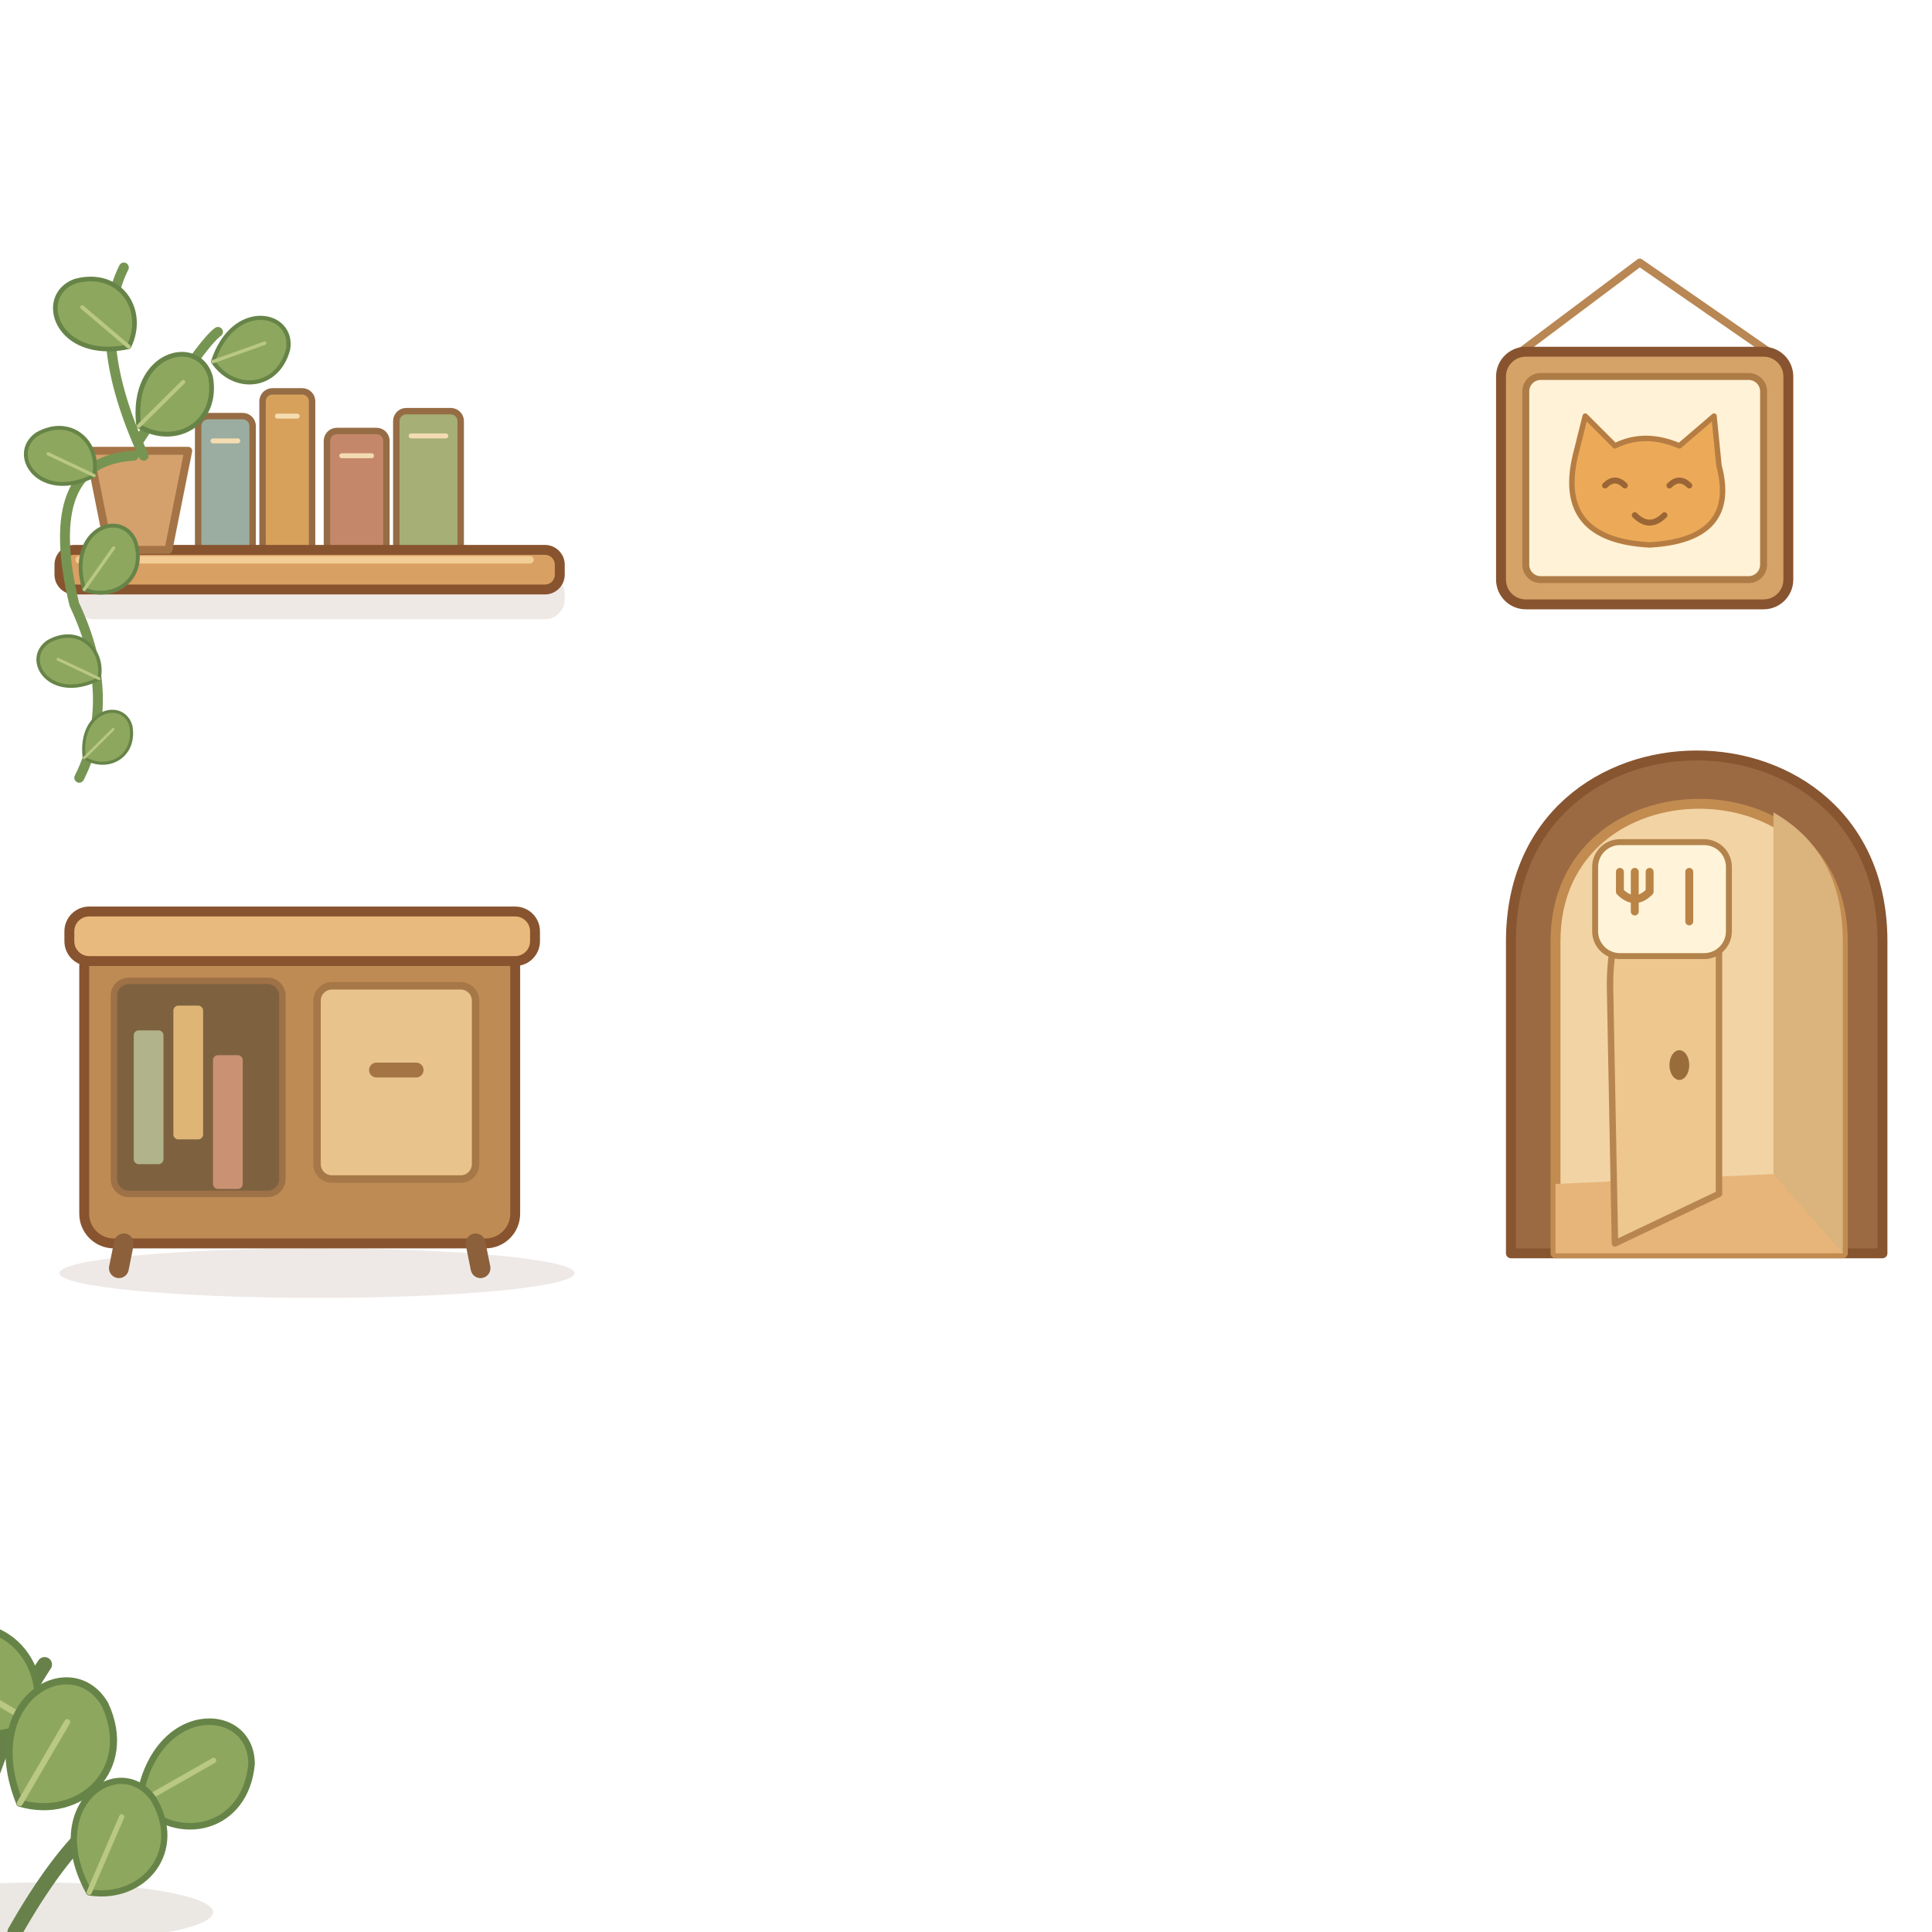
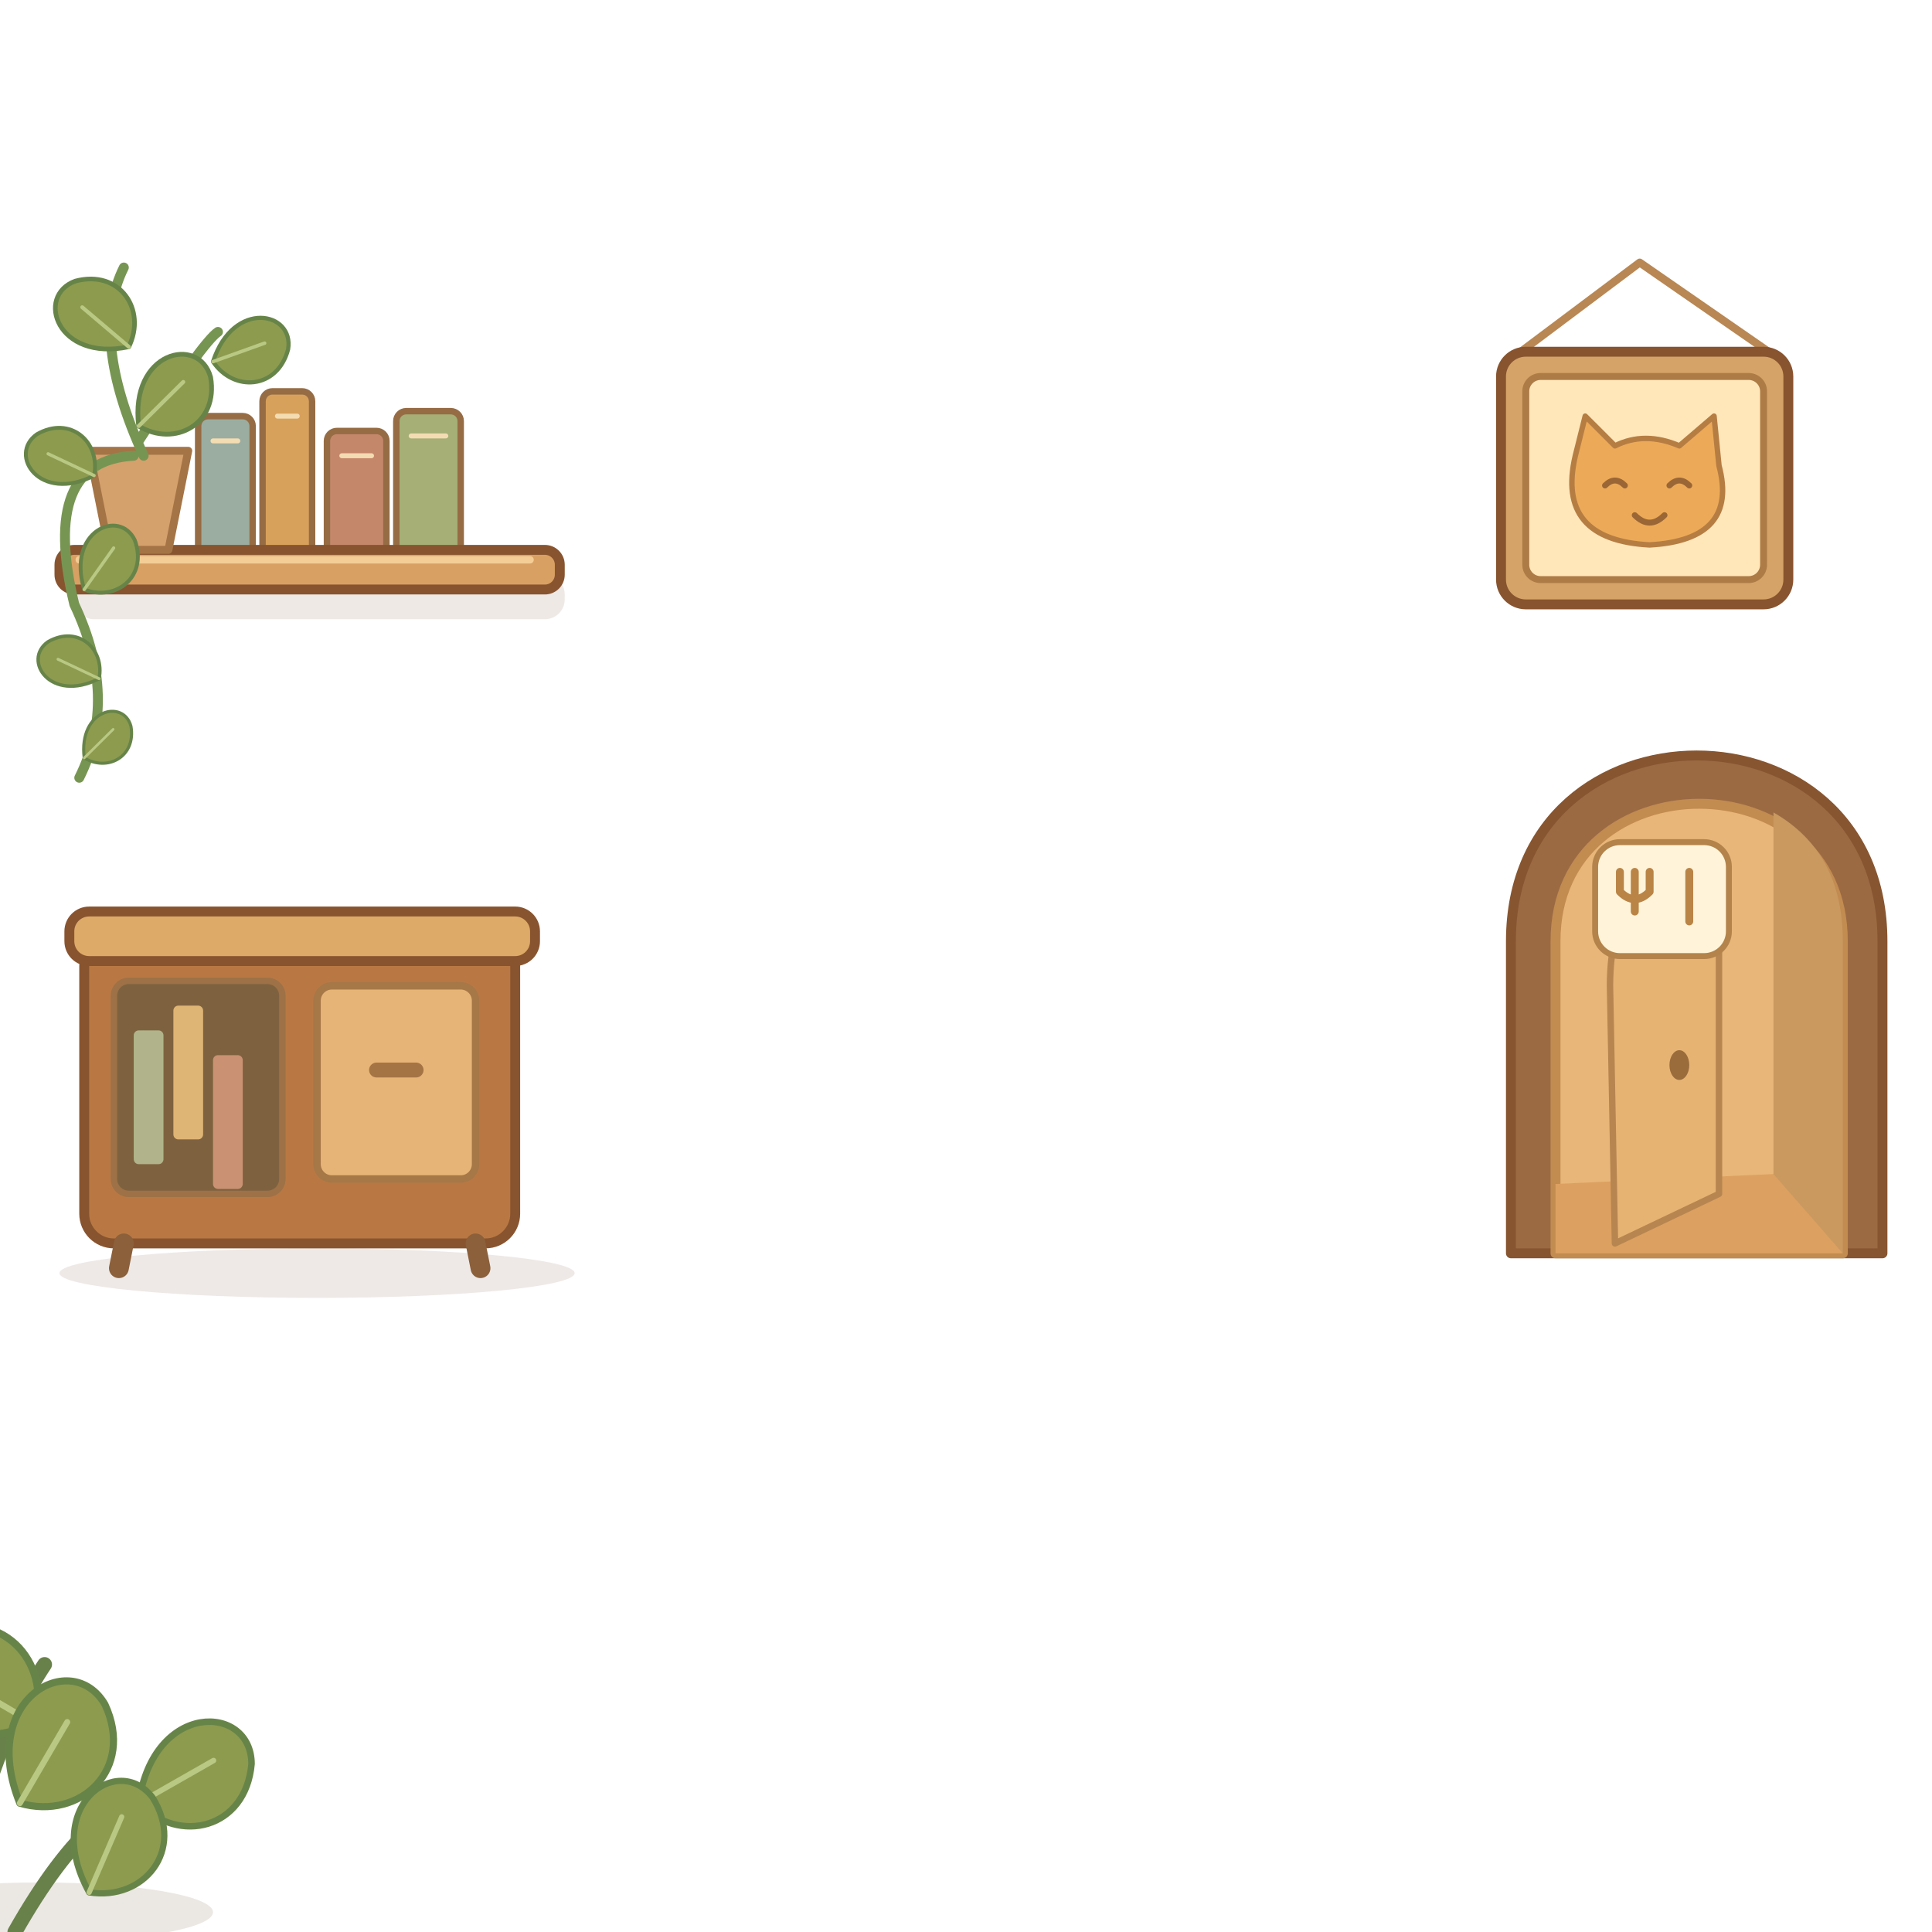
<svg xmlns="http://www.w3.org/2000/svg" width="390" height="390" viewBox="0 0 390 390">
  <g stroke-linecap="round" stroke-linejoin="round">
    <g opacity="0.12">
      <rect x="15" y="116" width="99" height="9" rx="4" fill="#74472B" stroke="none" stroke-width="2" />
    </g>
    <rect x="40" y="84" width="11" height="29" rx="2" fill="#9BADA0" stroke="#966C45" stroke-width="1.3" />
    <path d="M43 89 L48 89" fill="none" stroke="#F4DCB2" stroke-width="1" />
    <rect x="53" y="79" width="10" height="34" rx="2" fill="#D8A15B" stroke="#966C45" stroke-width="1.3" />
    <path d="M56 84 L60 84" fill="none" stroke="#F4DCB2" stroke-width="1" />
    <rect x="66" y="87" width="12" height="26" rx="2" fill="#C5876A" stroke="#966C45" stroke-width="1.3" />
    <path d="M69 92 L75 92" fill="none" stroke="#F4DCB2" stroke-width="1" />
    <rect x="80" y="83" width="13" height="30" rx="2" fill="#A5AF76" stroke="#966C45" stroke-width="1.3" />
    <path d="M83 88 L90 88" fill="none" stroke="#F4DCB2" stroke-width="1" />
    <rect x="12" y="111" width="101" height="8" rx="3" fill="#D9A063" stroke="#88542F" stroke-width="2" />
    <path d="M16 113 L107 113" fill="none" stroke="#F3CD95" stroke-width="1.5" />
    <path d="M18 91 L38 91 L34 111 L22 111 Z" fill="#D4A16C" stroke="#A47446" stroke-width="1.6" />
    <path d="M29 92 Q18 68 25 54 M28 89 Q41 69 44 67 M27 92 Q8 93 15 122 Q24 141 16 157" fill="none" stroke="#779552" stroke-width="2" />
    <g transform="translate(26 70) rotate(-15) scale(0.78)">
-       <path d="M0 0 C-19 -1 -20 -19 -9 -20 C3 -20 7 -8 0 0 Z" fill="#8EA75E" stroke="#678448" stroke-width="1.2" />
+       <path d="M0 0 C-19 -1 -20 -19 -9 -20 C3 -20 7 -8 0 0 Z" fill="#8D9B4F" stroke="#678448" stroke-width="1.2" />
      <path d="M0 0 L-9 -13" fill="none" stroke="#B9C883" stroke-width="1" />
    </g>
    <g transform="translate(28 86) rotate(80) scale(0.8)">
-       <path d="M0 0 C-19 -1 -20 -19 -9 -20 C3 -20 7 -8 0 0 Z" fill="#8EA75E" stroke="#678448" stroke-width="1.2" />
+       <path d="M0 0 C-19 -1 -20 -19 -9 -20 C3 -20 7 -8 0 0 Z" fill="#8D9B4F" stroke="#678448" stroke-width="1.2" />
      <path d="M0 0 L-9 -13" fill="none" stroke="#B9C883" stroke-width="1" />
    </g>
    <g transform="translate(43 73) rotate(105) scale(0.7)">
-       <path d="M0 0 C-19 -1 -20 -19 -9 -20 C3 -20 7 -8 0 0 Z" fill="#8EA75E" stroke="#678448" stroke-width="1.2" />
+       <path d="M0 0 C-19 -1 -20 -19 -9 -20 C3 -20 7 -8 0 0 Z" fill="#8D9B4F" stroke="#678448" stroke-width="1.2" />
      <path d="M0 0 L-9 -13" fill="none" stroke="#B9C883" stroke-width="1" />
    </g>
    <g transform="translate(19 96) rotate(-30) scale(0.65)">
-       <path d="M0 0 C-19 -1 -20 -19 -9 -20 C3 -20 7 -8 0 0 Z" fill="#8EA75E" stroke="#678448" stroke-width="1.2" />
+       <path d="M0 0 C-19 -1 -20 -19 -9 -20 C3 -20 7 -8 0 0 Z" fill="#8D9B4F" stroke="#678448" stroke-width="1.2" />
      <path d="M0 0 L-9 -13" fill="none" stroke="#B9C883" stroke-width="1" />
    </g>
    <g transform="translate(17 119) rotate(70) scale(0.65)">
-       <path d="M0 0 C-19 -1 -20 -19 -9 -20 C3 -20 7 -8 0 0 Z" fill="#8EA75E" stroke="#678448" stroke-width="1.2" />
+       <path d="M0 0 C-19 -1 -20 -19 -9 -20 C3 -20 7 -8 0 0 Z" fill="#8D9B4F" stroke="#678448" stroke-width="1.2" />
      <path d="M0 0 L-9 -13" fill="none" stroke="#B9C883" stroke-width="1" />
    </g>
    <g transform="translate(20 137) rotate(-30) scale(0.58)">
-       <path d="M0 0 C-19 -1 -20 -19 -9 -20 C3 -20 7 -8 0 0 Z" fill="#8EA75E" stroke="#678448" stroke-width="1.2" />
+       <path d="M0 0 C-19 -1 -20 -19 -9 -20 C3 -20 7 -8 0 0 Z" fill="#8D9B4F" stroke="#678448" stroke-width="1.2" />
      <path d="M0 0 L-9 -13" fill="none" stroke="#B9C883" stroke-width="1" />
    </g>
    <g transform="translate(17 153) rotate(80) scale(0.52)">
-       <path d="M0 0 C-19 -1 -20 -19 -9 -20 C3 -20 7 -8 0 0 Z" fill="#8EA75E" stroke="#678448" stroke-width="1.2" />
+       <path d="M0 0 C-19 -1 -20 -19 -9 -20 C3 -20 7 -8 0 0 Z" fill="#8D9B4F" stroke="#678448" stroke-width="1.2" />
      <path d="M0 0 L-9 -13" fill="none" stroke="#B9C883" stroke-width="1" />
    </g>
    <g opacity="0.12">
      <ellipse cx="64" cy="257" rx="52" ry="5" fill="#6C4529" stroke="none" stroke-width="1" />
    </g>
-     <rect x="17" y="189" width="87" height="62" rx="6" fill="#BE8B54" stroke="#88542F" stroke-width="2" />
-     <rect x="14" y="184" width="94" height="10" rx="4" fill="#E9BA7D" stroke="#88542F" stroke-width="2" />
+     <rect x="17" y="189" width="87" height="62" rx="6" fill="#B97843" stroke="#88542F" stroke-width="2" />
+     <rect x="14" y="184" width="94" height="10" rx="4" fill="#DEAA68" stroke="#88542F" stroke-width="2" />
    <rect x="23" y="198" width="34" height="43" rx="3" fill="#7E6240" stroke="#9E7146" stroke-width="1.3" />
    <rect x="27" y="208" width="6" height="27" rx="1" fill="#B1B48A" stroke="none" stroke-width="2" />
    <rect x="35" y="203" width="6" height="27" rx="1" fill="#DFB575" stroke="none" stroke-width="2" />
    <rect x="43" y="213" width="6" height="27" rx="1" fill="#CA9273" stroke="none" stroke-width="2" />
-     <rect x="64" y="199" width="32" height="39" rx="3" fill="#E8C38C" stroke="#A67747" stroke-width="1.5" />
+     <rect x="64" y="199" width="32" height="39" rx="3" fill="#E6B476" stroke="#A67747" stroke-width="1.5" />
    <path d="M76 216 L84 216" fill="none" stroke="#A57445" stroke-width="3" />
    <path d="M25 251 L24 256 M96 251 L97 256" fill="none" stroke="#8B603B" stroke-width="4" />
    <path d="M307 71 L331 53 L357 71" fill="none" stroke="#B88754" stroke-width="1.6" />
    <rect x="303" y="71" width="58" height="51" rx="5" fill="#D5A367" stroke="#88542F" stroke-width="2" />
-     <rect x="308" y="76" width="48" height="41" rx="3" fill="#FFF2D6" stroke="#AD7B46" stroke-width="1.4" />
+     <rect x="308" y="76" width="48" height="41" rx="3" fill="#FFE7BA" stroke="#AD7B46" stroke-width="1.4" />
    <path d="M318 92 L320 84 L326 90 Q332 87 339 90 L346 84 L347 94 Q351 109 333 110 Q314 109 318 92 Z" fill="#ECAA58" stroke="#B67D43" stroke-width="1.1" />
    <path d="M324 98 Q326 96 328 98 M337 98 Q339 96 341 98 M330 104 Q333 107 336 104" fill="none" stroke="#9B6635" stroke-width="1.2" />
    <path d="M305 253 L305 190 C305 140 380 140 380 190 L380 253 Z" fill="#9B6A43" stroke="#875530" stroke-width="2" />
-     <path d="M314 253 L314 190 C314 153 372 153 372 190 L372 253 Z" fill="#F2D3A4" stroke="#C28B50" stroke-width="2" />
-     <path d="M358 164 Q372 172 372 190 L372 253 L358 242 Z" fill="#DBB37D" stroke="none" stroke-width="2" />
-     <path d="M314 239 L358 237 L372 253 L314 253 Z" fill="#E7B579" stroke="none" stroke-width="2" />
-     <path d="M326 251 L325 199 Q325 174 347 172 L347 241 Z" fill="#EDC78E" stroke="#B78550" stroke-width="1.3" />
+     <path d="M314 253 L314 190 C314 153 372 153 372 190 L372 253 Z" fill="#E8B678" stroke="#C28B50" stroke-width="2" />
+     <path d="M358 164 Q372 172 372 190 L372 253 L358 242 Z" fill="#C99960" stroke="none" stroke-width="2" />
+     <path d="M314 239 L358 237 L372 253 L314 253 Z" fill="#DCA060" stroke="none" stroke-width="2" />
+     <path d="M326 251 L325 199 Q325 174 347 172 L347 241 Z" fill="#E6B373" stroke="#B78550" stroke-width="1.3" />
    <ellipse cx="339" cy="215" rx="2" ry="3" fill="#9A6C3C" stroke="none" stroke-width="1" />
    <rect x="322" y="170" width="27" height="23" rx="5" fill="#FFF4D9" stroke="#B3834B" stroke-width="1.2" />
    <path d="M330 176 L330 184 M327 176 L327 180 Q330 183 333 180 L333 176 M341 176 L341 186" fill="none" stroke="#BA8447" stroke-width="1.6" />
    <g opacity="0.14">
      <ellipse cx="8" cy="386" rx="35" ry="6" fill="#6D5536" stroke="none" stroke-width="1" />
    </g>
    <path d="M-10 390 Q-3 354 9 336 M3 390 Q20 360 35 362" fill="none" stroke="#68814B" stroke-width="3" />
    <g transform="translate(7 348) rotate(-25) scale(1.25)">
-       <path d="M0 0 C-19 -1 -20 -19 -9 -20 C3 -20 7 -8 0 0 Z" fill="#8EA75E" stroke="#678448" stroke-width="1.2" />
+       <path d="M0 0 C-19 -1 -20 -19 -9 -20 C3 -20 7 -8 0 0 Z" fill="#8D9B4F" stroke="#678448" stroke-width="1.2" />
      <path d="M0 0 L-9 -13" fill="none" stroke="#B9C883" stroke-width="1" />
    </g>
    <g transform="translate(4 364) rotate(65) scale(1.2)">
-       <path d="M0 0 C-19 -1 -20 -19 -9 -20 C3 -20 7 -8 0 0 Z" fill="#8EA75E" stroke="#678448" stroke-width="1.2" />
+       <path d="M0 0 C-19 -1 -20 -19 -9 -20 C3 -20 7 -8 0 0 Z" fill="#8D9B4F" stroke="#678448" stroke-width="1.2" />
      <path d="M0 0 L-9 -13" fill="none" stroke="#B9C883" stroke-width="1" />
    </g>
    <g transform="translate(28 364) rotate(95) scale(1.1)">
-       <path d="M0 0 C-19 -1 -20 -19 -9 -20 C3 -20 7 -8 0 0 Z" fill="#8EA75E" stroke="#678448" stroke-width="1.2" />
+       <path d="M0 0 C-19 -1 -20 -19 -9 -20 C3 -20 7 -8 0 0 Z" fill="#8D9B4F" stroke="#678448" stroke-width="1.2" />
      <path d="M0 0 L-9 -13" fill="none" stroke="#B9C883" stroke-width="1" />
    </g>
    <g transform="translate(18 382) rotate(58) scale(1.05)">
-       <path d="M0 0 C-19 -1 -20 -19 -9 -20 C3 -20 7 -8 0 0 Z" fill="#8EA75E" stroke="#678448" stroke-width="1.2" />
+       <path d="M0 0 C-19 -1 -20 -19 -9 -20 C3 -20 7 -8 0 0 Z" fill="#8D9B4F" stroke="#678448" stroke-width="1.2" />
      <path d="M0 0 L-9 -13" fill="none" stroke="#B9C883" stroke-width="1" />
    </g>
    <g transform="translate(-3 383) rotate(-30) scale(1.2)">
-       <path d="M0 0 C-19 -1 -20 -19 -9 -20 C3 -20 7 -8 0 0 Z" fill="#8EA75E" stroke="#678448" stroke-width="1.2" />
+       <path d="M0 0 C-19 -1 -20 -19 -9 -20 C3 -20 7 -8 0 0 Z" fill="#8D9B4F" stroke="#678448" stroke-width="1.2" />
      <path d="M0 0 L-9 -13" fill="none" stroke="#B9C883" stroke-width="1" />
    </g>
  </g>
</svg>
